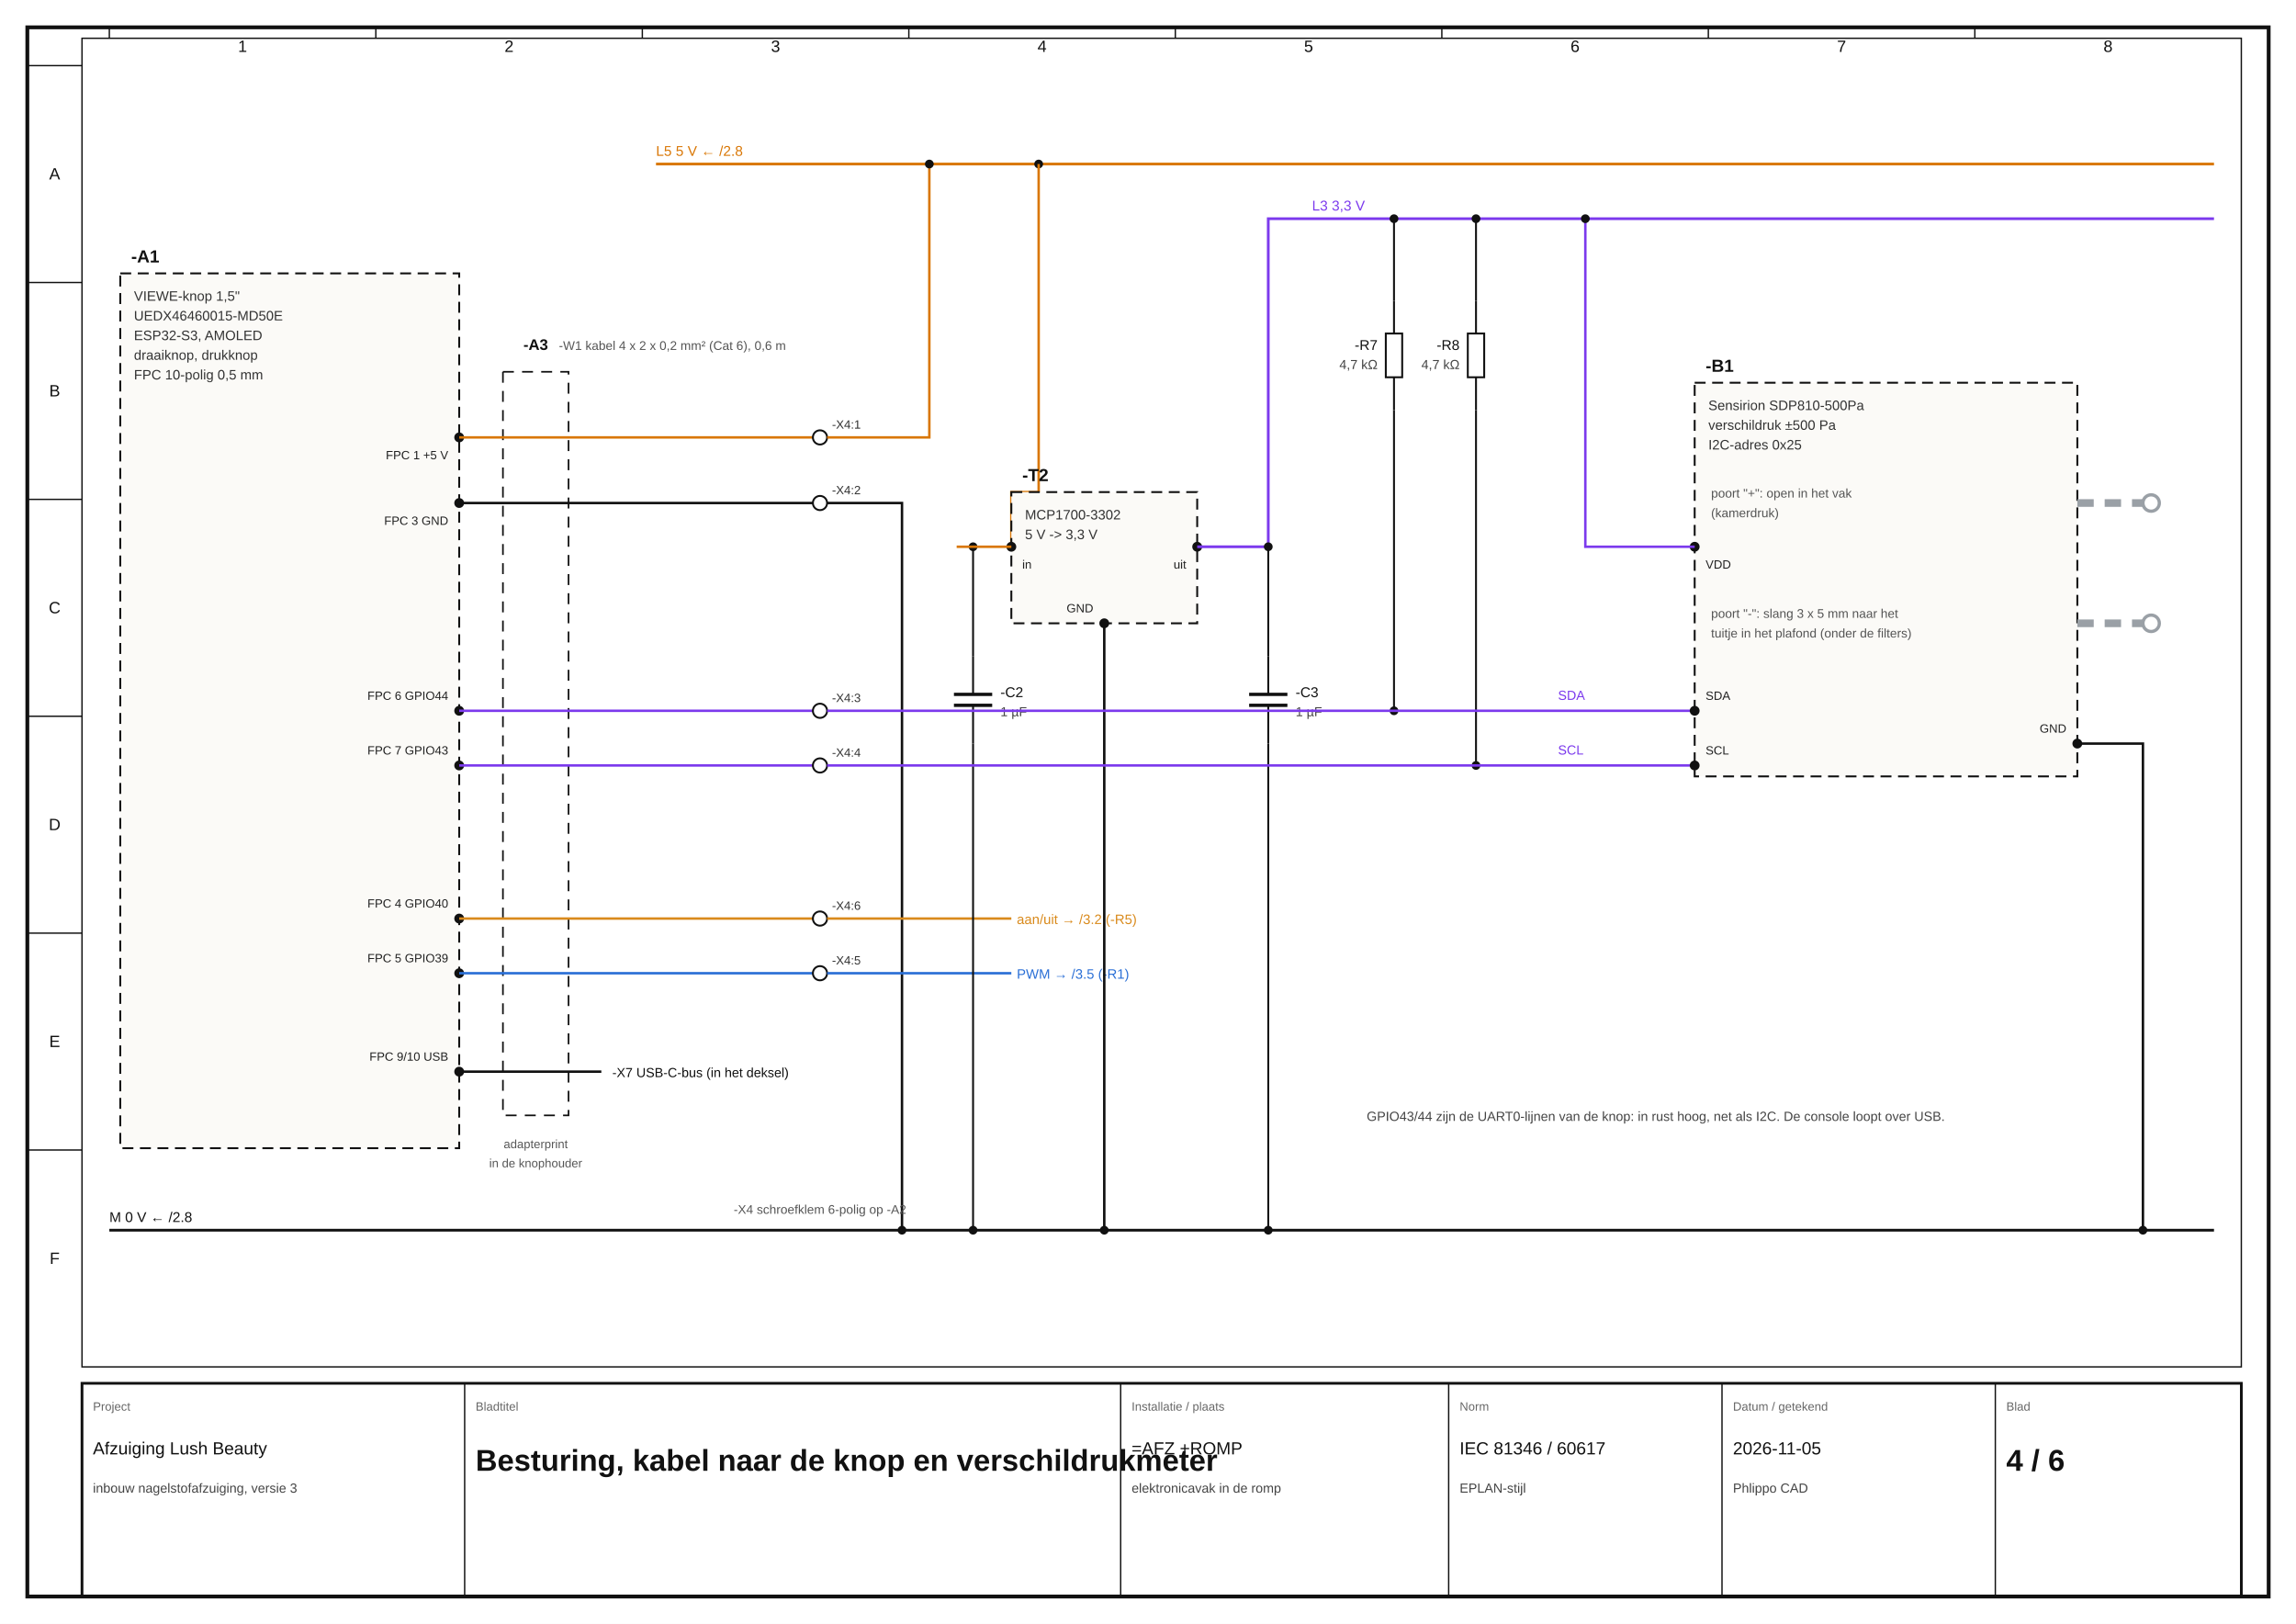
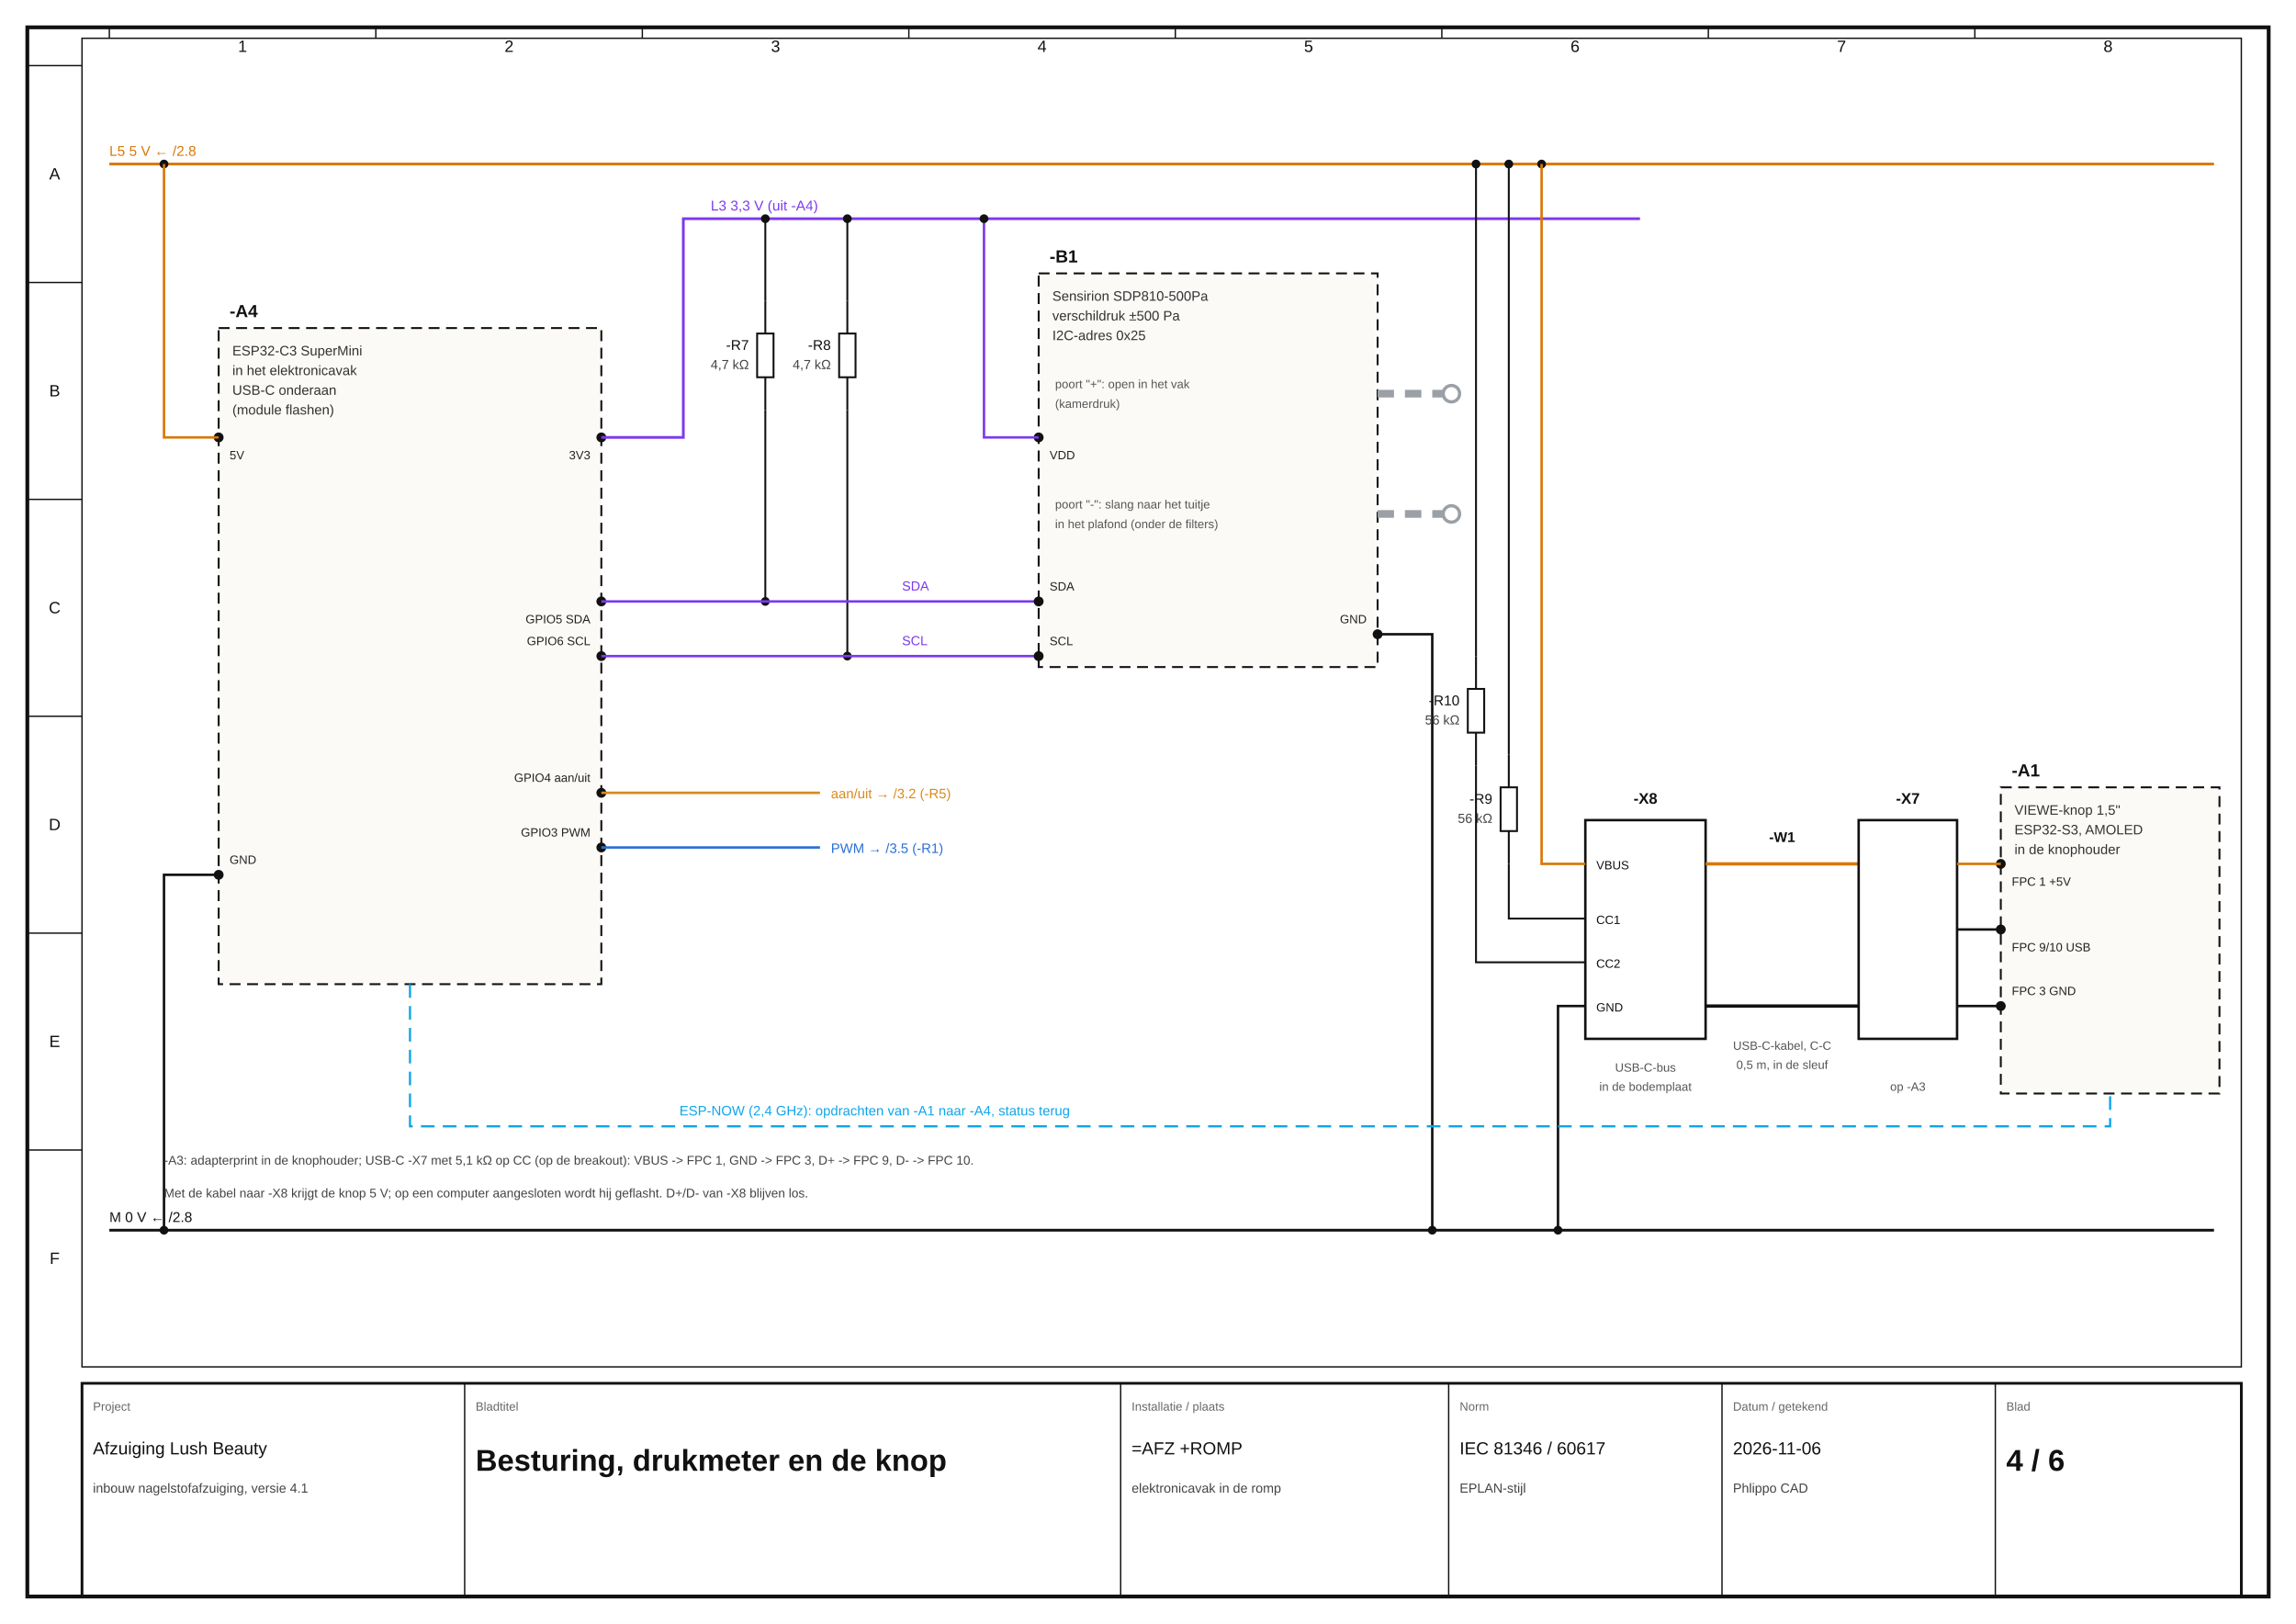
<svg xmlns="http://www.w3.org/2000/svg" viewBox="0 0 420 297" width="420mm" height="297mm" font-family="Arial, Helvetica, sans-serif">
  <rect width="420" height="297" fill="#fff" />
  <rect x="5" y="5" width="410" height="287" fill="none" stroke="#111" stroke-width="0.7" />
  <rect x="15" y="7" width="395" height="243" fill="none" stroke="#111" stroke-width="0.25" />
  <polyline points="20,5 20,7" fill="none" stroke="#111" stroke-width="0.25" />
  <text x="44.375" y="9.5" font-size="3" text-anchor="middle" fill="#111">1</text>
  <polyline points="68.75,5 68.75,7" fill="none" stroke="#111" stroke-width="0.25" />
  <text x="93.125" y="9.5" font-size="3" text-anchor="middle" fill="#111">2</text>
  <polyline points="117.5,5 117.5,7" fill="none" stroke="#111" stroke-width="0.25" />
  <text x="141.875" y="9.5" font-size="3" text-anchor="middle" fill="#111">3</text>
  <polyline points="166.25,5 166.25,7" fill="none" stroke="#111" stroke-width="0.25" />
  <text x="190.625" y="9.5" font-size="3" text-anchor="middle" fill="#111">4</text>
  <polyline points="215,5 215,7" fill="none" stroke="#111" stroke-width="0.25" />
  <text x="239.375" y="9.5" font-size="3" text-anchor="middle" fill="#111">5</text>
  <polyline points="263.75,5 263.75,7" fill="none" stroke="#111" stroke-width="0.25" />
  <text x="288.125" y="9.5" font-size="3" text-anchor="middle" fill="#111">6</text>
  <polyline points="312.5,5 312.5,7" fill="none" stroke="#111" stroke-width="0.25" />
  <text x="336.875" y="9.5" font-size="3" text-anchor="middle" fill="#111">7</text>
  <polyline points="361.25,5 361.25,7" fill="none" stroke="#111" stroke-width="0.25" />
  <text x="385.625" y="9.5" font-size="3" text-anchor="middle" fill="#111">8</text>
  <polyline points="5,12 15,12" fill="none" stroke="#111" stroke-width="0.25" />
  <text x="10" y="32.833" font-size="3" text-anchor="middle" fill="#111">A</text>
  <polyline points="5,51.667 15,51.667" fill="none" stroke="#111" stroke-width="0.25" />
  <text x="10" y="72.5" font-size="3" text-anchor="middle" fill="#111">B</text>
  <polyline points="5,91.333 15,91.333" fill="none" stroke="#111" stroke-width="0.25" />
  <text x="10" y="112.167" font-size="3" text-anchor="middle" fill="#111">C</text>
  <polyline points="5,131 15,131" fill="none" stroke="#111" stroke-width="0.25" />
  <text x="10" y="151.833" font-size="3" text-anchor="middle" fill="#111">D</text>
  <polyline points="5,170.667 15,170.667" fill="none" stroke="#111" stroke-width="0.25" />
  <text x="10" y="191.5" font-size="3" text-anchor="middle" fill="#111">E</text>
  <polyline points="5,210.333 15,210.333" fill="none" stroke="#111" stroke-width="0.25" />
  <text x="10" y="231.167" font-size="3" text-anchor="middle" fill="#111">F</text>
  <rect x="15" y="253" width="395" height="39" fill="none" stroke="#111" stroke-width="0.5" />
  <polyline points="15,253 15,292" fill="none" stroke="#111" stroke-width="0.25" />
  <text x="17" y="258" font-size="2.2" text-anchor="start" fill="#666">Project</text>
  <text x="17" y="266" font-size="3.2" text-anchor="start" fill="#111">Afzuiging Lush Beauty</text>
-   <text x="17" y="273" font-size="2.4" text-anchor="start" fill="#444">inbouw nagelstofafzuiging, versie 3</text>
+   <text x="17" y="273" font-size="2.4" text-anchor="start" fill="#444">inbouw nagelstofafzuiging, versie 4.1</text>
  <polyline points="85,253 85,292" fill="none" stroke="#111" stroke-width="0.25" />
  <text x="87" y="258" font-size="2.2" text-anchor="start" fill="#666">Bladtitel</text>
-   <text x="87" y="269" font-size="5.5" text-anchor="start" fill="#111" font-weight="700">Besturing, kabel naar de knop en verschildrukmeter</text>
+   <text x="87" y="269" font-size="5.5" text-anchor="start" fill="#111" font-weight="700">Besturing, drukmeter en de knop</text>
  <polyline points="205,253 205,292" fill="none" stroke="#111" stroke-width="0.25" />
  <text x="207" y="258" font-size="2.2" text-anchor="start" fill="#666">Installatie / plaats</text>
  <text x="207" y="266" font-size="3.2" text-anchor="start" fill="#111">=AFZ +ROMP</text>
  <text x="207" y="273" font-size="2.4" text-anchor="start" fill="#444">elektronicavak in de romp</text>
  <polyline points="265,253 265,292" fill="none" stroke="#111" stroke-width="0.25" />
  <text x="267" y="258" font-size="2.2" text-anchor="start" fill="#666">Norm</text>
  <text x="267" y="266" font-size="3.2" text-anchor="start" fill="#111">IEC 81346 / 60617</text>
  <text x="267" y="273" font-size="2.4" text-anchor="start" fill="#444">EPLAN-stijl</text>
  <polyline points="315,253 315,292" fill="none" stroke="#111" stroke-width="0.25" />
  <text x="317" y="258" font-size="2.2" text-anchor="start" fill="#666">Datum / getekend</text>
-   <text x="317" y="266" font-size="3.2" text-anchor="start" fill="#111">2026-11-05</text>
+   <text x="317" y="266" font-size="3.2" text-anchor="start" fill="#111">2026-11-06</text>
  <text x="317" y="273" font-size="2.4" text-anchor="start" fill="#444">Phlippo CAD</text>
  <polyline points="365,253 365,292" fill="none" stroke="#111" stroke-width="0.25" />
  <text x="367" y="258" font-size="2.2" text-anchor="start" fill="#666">Blad</text>
  <text x="367" y="269" font-size="5.5" text-anchor="start" fill="#111" font-weight="700">4 / 6</text>
-   <polyline points="120,30 405,30" fill="none" stroke="#d97706" stroke-width="0.5" />
-   <text x="120" y="28.5" font-size="2.6" text-anchor="start" fill="#d97706">L5 5 V  ← /2.8</text>
+   <polyline points="20,30 405,30" fill="none" stroke="#d97706" stroke-width="0.5" />
+   <text x="20" y="28.5" font-size="2.6" text-anchor="start" fill="#d97706">L5 5 V  ← /2.8</text>
  <polyline points="20,225 405,225" fill="none" stroke="#111" stroke-width="0.5" />
  <text x="20" y="223.5" font-size="2.6" text-anchor="start" fill="#111">M 0 V  ← /2.8</text>
-   <rect x="22" y="50" width="62" height="160" fill="#fbfaf7" stroke="#111" stroke-width="0.35" stroke-dasharray="2 1.2" />
-   <text x="24" y="48" font-size="3.2" text-anchor="start" fill="#111" font-weight="700">-A1</text>
-   <text x="24.5" y="55" font-size="2.5" text-anchor="start" fill="#333">VIEWE-knop 1,5"</text>
-   <text x="24.5" y="58.6" font-size="2.5" text-anchor="start" fill="#333">UEDX46460015-MD50E</text>
-   <text x="24.5" y="62.2" font-size="2.5" text-anchor="start" fill="#333">ESP32-S3, AMOLED</text>
-   <text x="24.5" y="65.8" font-size="2.5" text-anchor="start" fill="#333">draaiknop, drukknop</text>
-   <text x="24.5" y="69.4" font-size="2.5" text-anchor="start" fill="#333">FPC 10-polig 0,5 mm</text>
-   <circle cx="84" cy="80" r="0.9" fill="#111" />
-   <text x="82" y="84" font-size="2.2" text-anchor="end" fill="#222">FPC 1  +5 V</text>
-   <circle cx="84" cy="92" r="0.9" fill="#111" />
-   <text x="82" y="96" font-size="2.2" text-anchor="end" fill="#222">FPC 3  GND</text>
-   <circle cx="84" cy="130" r="0.9" fill="#111" />
-   <text x="82" y="128" font-size="2.2" text-anchor="end" fill="#222">FPC 6  GPIO44</text>
-   <circle cx="84" cy="140" r="0.9" fill="#111" />
-   <text x="82" y="138" font-size="2.2" text-anchor="end" fill="#222">FPC 7  GPIO43</text>
-   <circle cx="84" cy="168" r="0.9" fill="#111" />
-   <text x="82" y="166" font-size="2.2" text-anchor="end" fill="#222">FPC 4  GPIO40</text>
-   <circle cx="84" cy="178" r="0.9" fill="#111" />
-   <text x="82" y="176" font-size="2.2" text-anchor="end" fill="#222">FPC 5  GPIO39</text>
-   <circle cx="84" cy="196" r="0.9" fill="#111" />
-   <text x="82" y="194" font-size="2.2" text-anchor="end" fill="#222">FPC 9/10  USB</text>
-   <rect x="92" y="68" width="12" height="136" fill="none" stroke="#111" stroke-width="0.3" stroke-dasharray="2 1.5" />
-   <text x="98" y="64" font-size="2.8" text-anchor="middle" fill="#111" font-weight="700">-A3</text>
-   <text x="98" y="210" font-size="2.2" text-anchor="middle" fill="#555">adapterprint</text>
-   <text x="98" y="213.5" font-size="2.2" text-anchor="middle" fill="#555">in de knophouder</text>
-   <text x="123" y="64" font-size="2.3" text-anchor="middle" fill="#555">-W1  kabel 4 x 2 x 0,2 mm² (Cat 6), 0,6 m</text>
-   <polyline points="84,196 110,196" fill="none" stroke="#111" stroke-width="0.45" />
-   <text x="112" y="197" font-size="2.4" text-anchor="start" fill="#111">-X7 USB-C-bus (in het deksel)</text>
-   <polyline points="84,80 148.7,80" fill="none" stroke="#d97706" stroke-width="0.45" />
-   <circle cx="150" cy="80" r="1.3" fill="#fff" stroke="#111" stroke-width="0.35" />
-   <text x="152.2" y="78.4" font-size="2.2" text-anchor="start" fill="#333">-X4:1</text>
-   <polyline points="151.3,80 170,80 170,30" fill="none" stroke="#d97706" stroke-width="0.45" />
-   <circle cx="170" cy="30" r="0.8" fill="#111" />
-   <polyline points="84,92 148.7,92" fill="none" stroke="#111" stroke-width="0.45" />
-   <circle cx="150" cy="92" r="1.3" fill="#fff" stroke="#111" stroke-width="0.35" />
-   <text x="152.2" y="90.4" font-size="2.2" text-anchor="start" fill="#333">-X4:2</text>
-   <polyline points="151.3,92 165,92 165,225" fill="none" stroke="#111" stroke-width="0.45" />
-   <circle cx="165" cy="225" r="0.8" fill="#111" />
-   <polyline points="84,168 148.7,168" fill="none" stroke="#d98a1c" stroke-width="0.45" />
-   <circle cx="150" cy="168" r="1.3" fill="#fff" stroke="#111" stroke-width="0.35" />
-   <text x="152.2" y="166.4" font-size="2.2" text-anchor="start" fill="#333">-X4:6</text>
-   <polyline points="84,178 148.7,178" fill="none" stroke="#2a6fd6" stroke-width="0.45" />
-   <circle cx="150" cy="178" r="1.3" fill="#fff" stroke="#111" stroke-width="0.35" />
-   <text x="152.2" y="176.4" font-size="2.2" text-anchor="start" fill="#333">-X4:5</text>
-   <polyline points="151.3,168 185,168" fill="none" stroke="#d98a1c" stroke-width="0.45" />
-   <text x="186" y="169" font-size="2.5" text-anchor="start" fill="#d98a1c">aan/uit → /3.2 (-R5)</text>
-   <polyline points="151.3,178 185,178" fill="none" stroke="#2a6fd6" stroke-width="0.45" />
-   <text x="186" y="179" font-size="2.5" text-anchor="start" fill="#2a6fd6">PWM → /3.5 (-R1)</text>
-   <circle cx="190" cy="30" r="0.8" fill="#111" />
-   <polyline points="190,30 190,90 185,90 185,100" fill="none" stroke="#d97706" stroke-width="0.45" />
-   <rect x="185" y="90" width="34" height="24" fill="#fbfaf7" stroke="#111" stroke-width="0.35" stroke-dasharray="2 1.2" />
-   <text x="187" y="88" font-size="3.2" text-anchor="start" fill="#111" font-weight="700">-T2</text>
-   <text x="187.5" y="95" font-size="2.5" text-anchor="start" fill="#333">MCP1700-3302</text>
-   <text x="187.5" y="98.6" font-size="2.5" text-anchor="start" fill="#333">5 V -&gt; 3,3 V</text>
-   <circle cx="185" cy="100" r="0.9" fill="#111" />
-   <text x="187" y="104" font-size="2.2" text-anchor="start" fill="#222">in</text>
-   <circle cx="219" cy="100" r="0.9" fill="#111" />
-   <text x="217" y="104" font-size="2.2" text-anchor="end" fill="#222">uit</text>
-   <circle cx="202" cy="114" r="0.9" fill="#111" />
-   <text x="200" y="112" font-size="2.2" text-anchor="end" fill="#222">GND</text>
-   <polyline points="202,114 202,225" fill="none" stroke="#111" stroke-width="0.45" />
-   <circle cx="202" cy="225" r="0.8" fill="#111" />
-   <circle cx="178" cy="100" r="0.8" fill="#111" />
-   <polyline points="178,100 178,120" fill="none" stroke="#111" stroke-width="0.35" />
-   <polyline points="178,120 178,127" fill="none" stroke="#111" stroke-width="0.35" />
-   <polyline points="174.5,127 181.5,127" fill="none" stroke="#111" stroke-width="0.6" />
-   <polyline points="174.5,129 181.5,129" fill="none" stroke="#111" stroke-width="0.6" />
-   <polyline points="178,129 178,136" fill="none" stroke="#111" stroke-width="0.35" />
-   <text x="183" y="127.5" font-size="2.6" text-anchor="start" fill="#111">-C2</text>
-   <text x="183" y="131" font-size="2.4" text-anchor="start" fill="#444">1 µF</text>
-   <polyline points="178,136 178,225" fill="none" stroke="#111" stroke-width="0.35" />
-   <circle cx="178" cy="225" r="0.8" fill="#111" />
-   <polyline points="175,100 185,100" fill="none" stroke="#d97706" stroke-width="0.45" />
-   <polyline points="219,100 232,100 232,40 405,40" fill="none" stroke="#7c3aed" stroke-width="0.5" />
-   <text x="240" y="38.5" font-size="2.6" text-anchor="start" fill="#7c3aed">L3 3,3 V</text>
-   <circle cx="232" cy="100" r="0.8" fill="#111" />
-   <polyline points="232,100 232,120" fill="none" stroke="#111" stroke-width="0.35" />
-   <polyline points="232,120 232,127" fill="none" stroke="#111" stroke-width="0.35" />
-   <polyline points="228.5,127 235.5,127" fill="none" stroke="#111" stroke-width="0.6" />
-   <polyline points="228.5,129 235.5,129" fill="none" stroke="#111" stroke-width="0.6" />
-   <polyline points="232,129 232,136" fill="none" stroke="#111" stroke-width="0.35" />
-   <text x="237" y="127.5" font-size="2.6" text-anchor="start" fill="#111">-C3</text>
-   <text x="237" y="131" font-size="2.4" text-anchor="start" fill="#444">1 µF</text>
-   <polyline points="232,136 232,225" fill="none" stroke="#111" stroke-width="0.35" />
-   <circle cx="232" cy="225" r="0.8" fill="#111" />
-   <polyline points="84,130 148.7,130" fill="none" stroke="#7c3aed" stroke-width="0.45" />
-   <circle cx="150" cy="130" r="1.3" fill="#fff" stroke="#111" stroke-width="0.35" />
-   <text x="152.2" y="128.4" font-size="2.2" text-anchor="start" fill="#333">-X4:3</text>
-   <polyline points="84,140 148.7,140" fill="none" stroke="#7c3aed" stroke-width="0.45" />
-   <circle cx="150" cy="140" r="1.3" fill="#fff" stroke="#111" stroke-width="0.35" />
-   <text x="152.2" y="138.4" font-size="2.2" text-anchor="start" fill="#333">-X4:4</text>
-   <circle cx="255" cy="40" r="0.8" fill="#111" />
-   <polyline points="255,40 255,55" fill="none" stroke="#111" stroke-width="0.35" />
-   <polyline points="255,55 255,61" fill="none" stroke="#111" stroke-width="0.35" />
-   <rect x="253.5" y="61" width="3" height="8" fill="none" stroke="#111" stroke-width="0.35" />
-   <polyline points="255,69 255,75" fill="none" stroke="#111" stroke-width="0.35" />
-   <text x="252" y="64" font-size="2.6" text-anchor="end" fill="#111">-R7</text>
-   <text x="252" y="67.5" font-size="2.4" text-anchor="end" fill="#444">4,7 kΩ</text>
-   <polyline points="255,75 255,130" fill="none" stroke="#111" stroke-width="0.35" />
-   <circle cx="255" cy="130" r="0.8" fill="#111" />
-   <circle cx="270" cy="40" r="0.8" fill="#111" />
-   <polyline points="270,40 270,55" fill="none" stroke="#111" stroke-width="0.35" />
-   <polyline points="270,55 270,61" fill="none" stroke="#111" stroke-width="0.35" />
-   <rect x="268.5" y="61" width="3" height="8" fill="none" stroke="#111" stroke-width="0.35" />
-   <polyline points="270,69 270,75" fill="none" stroke="#111" stroke-width="0.35" />
-   <text x="267" y="64" font-size="2.6" text-anchor="end" fill="#111">-R8</text>
-   <text x="267" y="67.5" font-size="2.4" text-anchor="end" fill="#444">4,7 kΩ</text>
-   <polyline points="270,75 270,140" fill="none" stroke="#111" stroke-width="0.35" />
-   <circle cx="270" cy="140" r="0.8" fill="#111" />
-   <polyline points="151.3,130 310,130" fill="none" stroke="#7c3aed" stroke-width="0.45" />
-   <text x="285" y="128" font-size="2.4" text-anchor="start" fill="#7c3aed">SDA</text>
-   <polyline points="151.3,140 310,140" fill="none" stroke="#7c3aed" stroke-width="0.45" />
-   <text x="285" y="138" font-size="2.4" text-anchor="start" fill="#7c3aed">SCL</text>
-   <text x="150" y="222" font-size="2.3" text-anchor="middle" fill="#555">-X4 schroefklem 6-polig op -A2</text>
-   <rect x="310" y="70" width="70" height="72" fill="#fbfaf7" stroke="#111" stroke-width="0.35" stroke-dasharray="2 1.2" />
-   <text x="312" y="68" font-size="3.2" text-anchor="start" fill="#111" font-weight="700">-B1</text>
-   <text x="312.5" y="75" font-size="2.5" text-anchor="start" fill="#333">Sensirion SDP810-500Pa</text>
-   <text x="312.5" y="78.6" font-size="2.5" text-anchor="start" fill="#333">verschildruk ±500 Pa</text>
-   <text x="312.5" y="82.2" font-size="2.5" text-anchor="start" fill="#333">I2C-adres 0x25</text>
-   <circle cx="310" cy="100" r="0.9" fill="#111" />
-   <text x="312" y="104" font-size="2.2" text-anchor="start" fill="#222">VDD</text>
-   <circle cx="310" cy="130" r="0.9" fill="#111" />
-   <text x="312" y="128" font-size="2.2" text-anchor="start" fill="#222">SDA</text>
-   <circle cx="310" cy="140" r="0.9" fill="#111" />
-   <text x="312" y="138" font-size="2.2" text-anchor="start" fill="#222">SCL</text>
-   <circle cx="380" cy="136" r="0.9" fill="#111" />
-   <text x="378" y="134" font-size="2.2" text-anchor="end" fill="#222">GND</text>
-   <polyline points="290,40 290,100 310,100" fill="none" stroke="#7c3aed" stroke-width="0.45" />
-   <circle cx="290" cy="40" r="0.8" fill="#111" />
-   <polyline points="380,136 392,136 392,225" fill="none" stroke="#111" stroke-width="0.45" />
-   <circle cx="392" cy="225" r="0.8" fill="#111" />
-   <polyline points="380,92 392,92" fill="none" stroke="#9aa0a6" stroke-width="1.4" stroke-dasharray="3 2" />
-   <circle cx="393.5" cy="92" r="1.5" fill="#fff" stroke="#9aa0a6" stroke-width="0.6" />
-   <text x="313" y="91" font-size="2.3" text-anchor="start" fill="#555">poort "+": open in het vak</text>
-   <text x="313" y="94.6" font-size="2.3" text-anchor="start" fill="#555">(kamerdruk)</text>
-   <polyline points="380,114 392,114" fill="none" stroke="#9aa0a6" stroke-width="1.4" stroke-dasharray="3 2" />
-   <circle cx="393.5" cy="114" r="1.5" fill="#fff" stroke="#9aa0a6" stroke-width="0.6" />
-   <text x="313" y="113" font-size="2.3" text-anchor="start" fill="#555">poort "-": slang 3 x 5 mm naar het</text>
-   <text x="313" y="116.6" font-size="2.3" text-anchor="start" fill="#555">tuitje in het plafond (onder de filters)</text>
-   <text x="250" y="205" font-size="2.4" text-anchor="start" fill="#444">GPIO43/44 zijn de UART0-lijnen van de knop: in rust hoog, net als I2C. De console loopt over USB.</text>
+   <rect x="40" y="60" width="70" height="120" fill="#fbfaf7" stroke="#111" stroke-width="0.35" stroke-dasharray="2 1.2" />
+   <text x="42" y="58" font-size="3.2" text-anchor="start" fill="#111" font-weight="700">-A4</text>
+   <text x="42.5" y="65" font-size="2.5" text-anchor="start" fill="#333">ESP32-C3 SuperMini</text>
+   <text x="42.5" y="68.6" font-size="2.5" text-anchor="start" fill="#333">in het elektronicavak</text>
+   <text x="42.5" y="72.2" font-size="2.5" text-anchor="start" fill="#333">USB-C onderaan</text>
+   <text x="42.5" y="75.8" font-size="2.5" text-anchor="start" fill="#333">(module flashen)</text>
+   <circle cx="40" cy="80" r="0.9" fill="#111" />
+   <text x="42" y="84" font-size="2.2" text-anchor="start" fill="#222">5V</text>
+   <circle cx="40" cy="160" r="0.9" fill="#111" />
+   <text x="42" y="158" font-size="2.2" text-anchor="start" fill="#222">GND</text>
+   <circle cx="110" cy="80" r="0.9" fill="#111" />
+   <text x="108" y="84" font-size="2.2" text-anchor="end" fill="#222">3V3</text>
+   <circle cx="110" cy="110" r="0.9" fill="#111" />
+   <text x="108" y="114" font-size="2.2" text-anchor="end" fill="#222">GPIO5  SDA</text>
+   <circle cx="110" cy="120" r="0.9" fill="#111" />
+   <text x="108" y="118" font-size="2.2" text-anchor="end" fill="#222">GPIO6  SCL</text>
+   <circle cx="110" cy="145" r="0.9" fill="#111" />
+   <text x="108" y="143" font-size="2.2" text-anchor="end" fill="#222">GPIO4  aan/uit</text>
+   <circle cx="110" cy="155" r="0.9" fill="#111" />
+   <text x="108" y="153" font-size="2.2" text-anchor="end" fill="#222">GPIO3  PWM</text>
+   <circle cx="30" cy="30" r="0.8" fill="#111" />
+   <polyline points="30,30 30,80 40,80" fill="none" stroke="#d97706" stroke-width="0.45" />
+   <polyline points="40,160 30,160 30,225" fill="none" stroke="#111" stroke-width="0.45" />
+   <circle cx="30" cy="225" r="0.8" fill="#111" />
+   <polyline points="110,80 125,80 125,40 300,40" fill="none" stroke="#7c3aed" stroke-width="0.5" />
+   <text x="130" y="38.5" font-size="2.6" text-anchor="start" fill="#7c3aed">L3 3,3 V (uit -A4)</text>
+   <polyline points="110,145 150,145" fill="none" stroke="#d98a1c" stroke-width="0.45" />
+   <text x="152" y="146" font-size="2.5" text-anchor="start" fill="#d98a1c">aan/uit → /3.2 (-R5)</text>
+   <polyline points="110,155 150,155" fill="none" stroke="#2a6fd6" stroke-width="0.45" />
+   <text x="152" y="156" font-size="2.5" text-anchor="start" fill="#2a6fd6">PWM → /3.5 (-R1)</text>
+   <circle cx="140" cy="40" r="0.8" fill="#111" />
+   <polyline points="140,40 140,55" fill="none" stroke="#111" stroke-width="0.35" />
+   <polyline points="140,55 140,61" fill="none" stroke="#111" stroke-width="0.35" />
+   <rect x="138.5" y="61" width="3" height="8" fill="none" stroke="#111" stroke-width="0.35" />
+   <polyline points="140,69 140,75" fill="none" stroke="#111" stroke-width="0.35" />
+   <text x="137" y="64" font-size="2.6" text-anchor="end" fill="#111">-R7</text>
+   <text x="137" y="67.5" font-size="2.4" text-anchor="end" fill="#444">4,7 kΩ</text>
+   <polyline points="140,75 140,110" fill="none" stroke="#111" stroke-width="0.35" />
+   <circle cx="140" cy="110" r="0.8" fill="#111" />
+   <circle cx="155" cy="40" r="0.8" fill="#111" />
+   <polyline points="155,40 155,55" fill="none" stroke="#111" stroke-width="0.35" />
+   <polyline points="155,55 155,61" fill="none" stroke="#111" stroke-width="0.35" />
+   <rect x="153.5" y="61" width="3" height="8" fill="none" stroke="#111" stroke-width="0.35" />
+   <polyline points="155,69 155,75" fill="none" stroke="#111" stroke-width="0.35" />
+   <text x="152" y="64" font-size="2.6" text-anchor="end" fill="#111">-R8</text>
+   <text x="152" y="67.5" font-size="2.4" text-anchor="end" fill="#444">4,7 kΩ</text>
+   <polyline points="155,75 155,120" fill="none" stroke="#111" stroke-width="0.35" />
+   <circle cx="155" cy="120" r="0.8" fill="#111" />
+   <polyline points="110,110 190,110" fill="none" stroke="#7c3aed" stroke-width="0.45" />
+   <text x="165" y="108" font-size="2.4" text-anchor="start" fill="#7c3aed">SDA</text>
+   <polyline points="110,120 190,120" fill="none" stroke="#7c3aed" stroke-width="0.45" />
+   <text x="165" y="118" font-size="2.4" text-anchor="start" fill="#7c3aed">SCL</text>
+   <rect x="190" y="50" width="62" height="72" fill="#fbfaf7" stroke="#111" stroke-width="0.35" stroke-dasharray="2 1.2" />
+   <text x="192" y="48" font-size="3.2" text-anchor="start" fill="#111" font-weight="700">-B1</text>
+   <text x="192.5" y="55" font-size="2.5" text-anchor="start" fill="#333">Sensirion SDP810-500Pa</text>
+   <text x="192.5" y="58.6" font-size="2.5" text-anchor="start" fill="#333">verschildruk ±500 Pa</text>
+   <text x="192.5" y="62.2" font-size="2.5" text-anchor="start" fill="#333">I2C-adres 0x25</text>
+   <circle cx="190" cy="80" r="0.9" fill="#111" />
+   <text x="192" y="84" font-size="2.2" text-anchor="start" fill="#222">VDD</text>
+   <circle cx="190" cy="110" r="0.9" fill="#111" />
+   <text x="192" y="108" font-size="2.2" text-anchor="start" fill="#222">SDA</text>
+   <circle cx="190" cy="120" r="0.9" fill="#111" />
+   <text x="192" y="118" font-size="2.2" text-anchor="start" fill="#222">SCL</text>
+   <circle cx="252" cy="116" r="0.9" fill="#111" />
+   <text x="250" y="114" font-size="2.2" text-anchor="end" fill="#222">GND</text>
+   <polyline points="180,40 180,80 190,80" fill="none" stroke="#7c3aed" stroke-width="0.45" />
+   <circle cx="180" cy="40" r="0.8" fill="#111" />
+   <polyline points="252,116 262,116 262,225" fill="none" stroke="#111" stroke-width="0.45" />
+   <circle cx="262" cy="225" r="0.8" fill="#111" />
+   <polyline points="252,72 264,72" fill="none" stroke="#9aa0a6" stroke-width="1.4" stroke-dasharray="3 2" />
+   <circle cx="265.5" cy="72" r="1.5" fill="#fff" stroke="#9aa0a6" stroke-width="0.6" />
+   <text x="193" y="71" font-size="2.2" text-anchor="start" fill="#555">poort "+": open in het vak</text>
+   <text x="193" y="74.6" font-size="2.2" text-anchor="start" fill="#555">(kamerdruk)</text>
+   <polyline points="252,94 264,94" fill="none" stroke="#9aa0a6" stroke-width="1.4" stroke-dasharray="3 2" />
+   <circle cx="265.5" cy="94" r="1.5" fill="#fff" stroke="#9aa0a6" stroke-width="0.6" />
+   <text x="193" y="93" font-size="2.2" text-anchor="start" fill="#555">poort "-": slang naar het tuitje</text>
+   <text x="193" y="96.6" font-size="2.2" text-anchor="start" fill="#555">in het plafond (onder de filters)</text>
+   <rect x="290" y="150" width="22" height="40" fill="none" stroke="#111" stroke-width="0.45" />
+   <text x="301" y="147" font-size="2.8" text-anchor="middle" fill="#111" font-weight="700">-X8</text>
+   <text x="301" y="196" font-size="2.2" text-anchor="middle" fill="#555">USB-C-bus</text>
+   <text x="301" y="199.5" font-size="2.2" text-anchor="middle" fill="#555">in de bodemplaat</text>
+   <text x="292" y="159" font-size="2.2" text-anchor="start" fill="#111">VBUS</text>
+   <text x="292" y="169" font-size="2.2" text-anchor="start" fill="#111">CC1</text>
+   <text x="292" y="177" font-size="2.2" text-anchor="start" fill="#111">CC2</text>
+   <text x="292" y="185" font-size="2.2" text-anchor="start" fill="#111">GND</text>
+   <circle cx="282" cy="30" r="0.8" fill="#111" />
+   <polyline points="282,30 282,158 290,158" fill="none" stroke="#d97706" stroke-width="0.45" />
+   <circle cx="276" cy="30" r="0.8" fill="#111" />
+   <polyline points="276,30 276,138" fill="none" stroke="#111" stroke-width="0.35" />
+   <polyline points="276,138 276,144" fill="none" stroke="#111" stroke-width="0.35" />
+   <rect x="274.5" y="144" width="3" height="8" fill="none" stroke="#111" stroke-width="0.35" />
+   <polyline points="276,152 276,158" fill="none" stroke="#111" stroke-width="0.35" />
+   <text x="273" y="147" font-size="2.6" text-anchor="end" fill="#111">-R9</text>
+   <text x="273" y="150.5" font-size="2.4" text-anchor="end" fill="#444">56 kΩ</text>
+   <polyline points="276,158 276,168 290,168" fill="none" stroke="#111" stroke-width="0.35" />
+   <circle cx="270" cy="30" r="0.8" fill="#111" />
+   <polyline points="270,30 270,120" fill="none" stroke="#111" stroke-width="0.35" />
+   <polyline points="270,120 270,126" fill="none" stroke="#111" stroke-width="0.35" />
+   <rect x="268.5" y="126" width="3" height="8" fill="none" stroke="#111" stroke-width="0.35" />
+   <polyline points="270,134 270,140" fill="none" stroke="#111" stroke-width="0.35" />
+   <text x="267" y="129" font-size="2.6" text-anchor="end" fill="#111">-R10</text>
+   <text x="267" y="132.5" font-size="2.4" text-anchor="end" fill="#444">56 kΩ</text>
+   <polyline points="270,140 270,176 290,176" fill="none" stroke="#111" stroke-width="0.35" />
+   <polyline points="290,184 285,184 285,225" fill="none" stroke="#111" stroke-width="0.45" />
+   <circle cx="285" cy="225" r="0.8" fill="#111" />
+   <polyline points="312,158 340,158" fill="none" stroke="#d97706" stroke-width="0.6" />
+   <polyline points="312,184 340,184" fill="none" stroke="#111" stroke-width="0.6" />
+   <text x="326" y="154" font-size="2.6" text-anchor="middle" fill="#111" font-weight="700">-W1</text>
+   <text x="326" y="192" font-size="2.2" text-anchor="middle" fill="#555">USB-C-kabel, C-C</text>
+   <text x="326" y="195.5" font-size="2.2" text-anchor="middle" fill="#555">0,5 m, in de sleuf</text>
+   <rect x="340" y="150" width="18" height="40" fill="none" stroke="#111" stroke-width="0.45" />
+   <text x="349" y="147" font-size="2.8" text-anchor="middle" fill="#111" font-weight="700">-X7</text>
+   <text x="349" y="199.5" font-size="2.2" text-anchor="middle" fill="#555">op -A3</text>
+   <rect x="366" y="144" width="40" height="56" fill="#fbfaf7" stroke="#111" stroke-width="0.35" stroke-dasharray="2 1.2" />
+   <text x="368" y="142" font-size="3.2" text-anchor="start" fill="#111" font-weight="700">-A1</text>
+   <text x="368.5" y="149" font-size="2.5" text-anchor="start" fill="#333">VIEWE-knop 1,5"</text>
+   <text x="368.5" y="152.6" font-size="2.5" text-anchor="start" fill="#333">ESP32-S3, AMOLED</text>
+   <text x="368.5" y="156.2" font-size="2.5" text-anchor="start" fill="#333">in de knophouder</text>
+   <circle cx="366" cy="158" r="0.9" fill="#111" />
+   <text x="368" y="162" font-size="2.2" text-anchor="start" fill="#222">FPC 1 +5V</text>
+   <circle cx="366" cy="170" r="0.9" fill="#111" />
+   <text x="368" y="174" font-size="2.2" text-anchor="start" fill="#222">FPC 9/10 USB</text>
+   <circle cx="366" cy="184" r="0.9" fill="#111" />
+   <text x="368" y="182" font-size="2.2" text-anchor="start" fill="#222">FPC 3 GND</text>
+   <polyline points="358,158 366,158" fill="none" stroke="#d97706" stroke-width="0.45" />
+   <polyline points="358,170 366,170" fill="none" stroke="#111" stroke-width="0.45" />
+   <polyline points="358,184 366,184" fill="none" stroke="#111" stroke-width="0.45" />
+   <polyline points="75,180 75,206 386,206 386,200" fill="none" stroke="#0ea5e9" stroke-width="0.4" stroke-dasharray="2.5 1.5" />
+   <text x="160" y="204" font-size="2.5" text-anchor="middle" fill="#0ea5e9">ESP-NOW (2,4 GHz): opdrachten van -A1 naar -A4, status terug</text>
+   <text x="30" y="213" font-size="2.3" text-anchor="start" fill="#444">-A3: adapterprint in de knophouder; USB-C -X7 met 5,1 kΩ op CC (op de breakout): VBUS -&gt; FPC 1, GND -&gt; FPC 3, D+ -&gt; FPC 9, D- -&gt; FPC 10.</text>
+   <text x="30" y="219" font-size="2.3" text-anchor="start" fill="#444">Met de kabel naar -X8 krijgt de knop 5 V; op een computer aangesloten wordt hij geflasht. D+/D- van -X8 blijven los.</text>
</svg>
